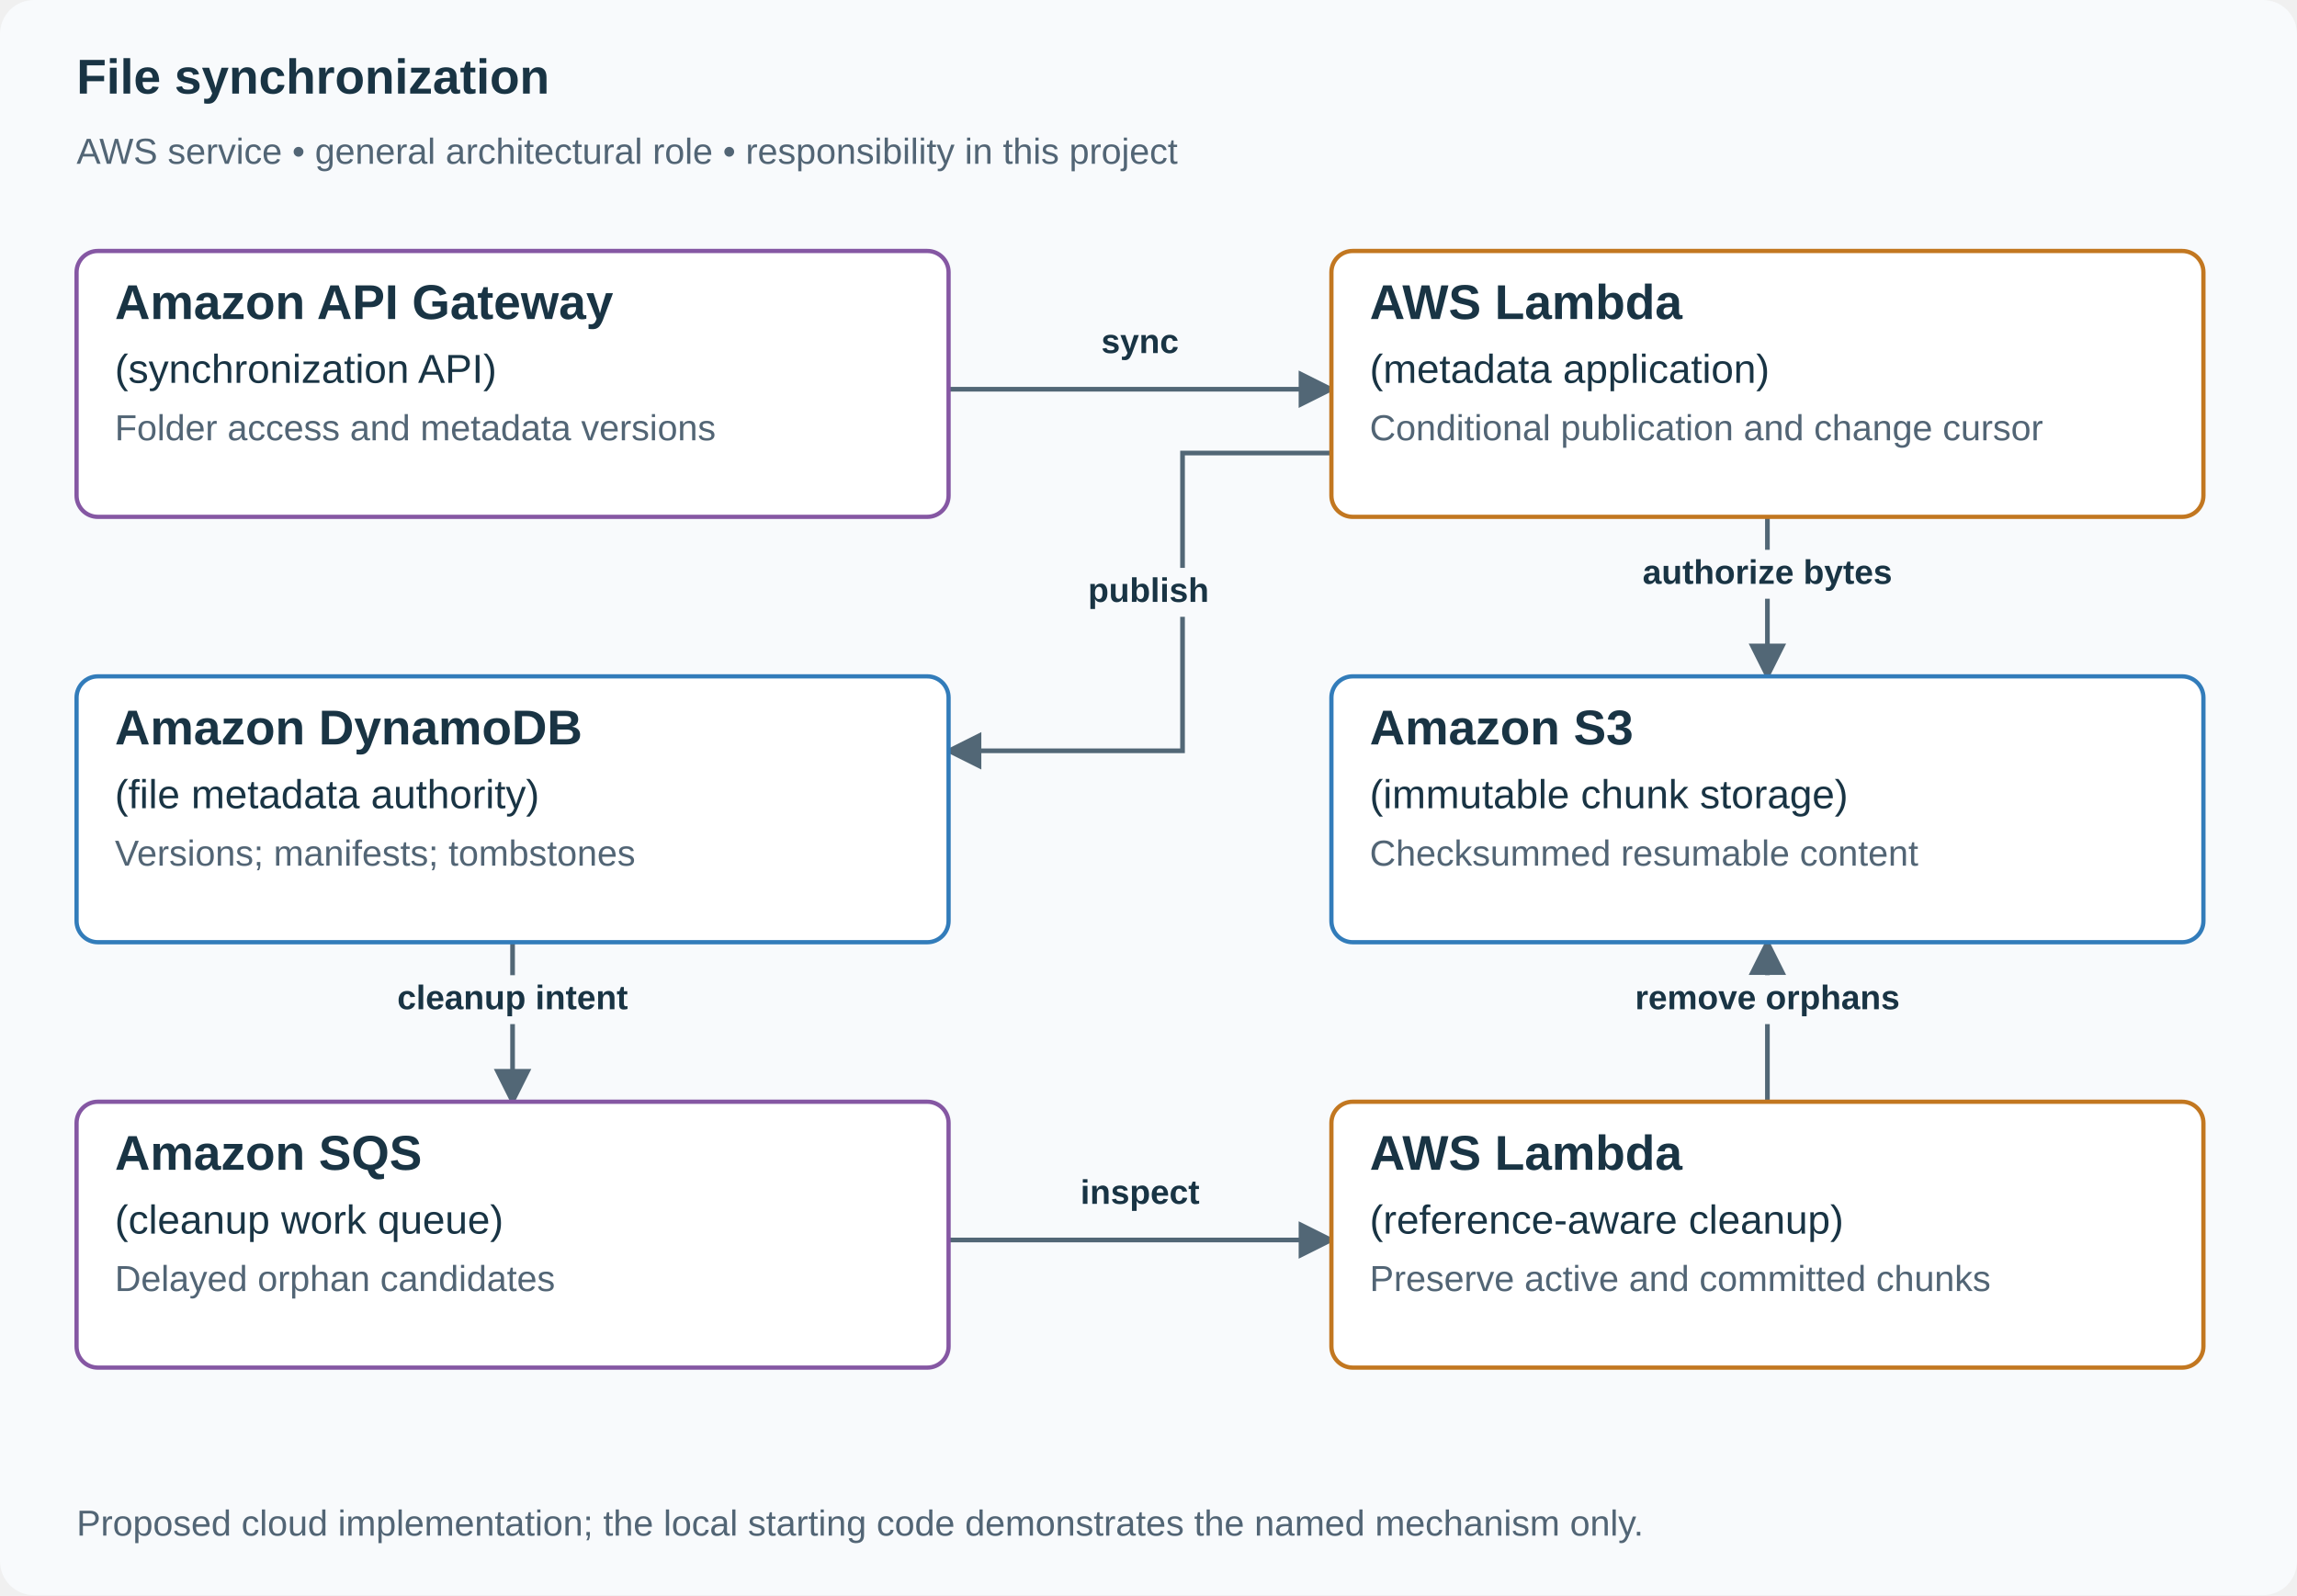
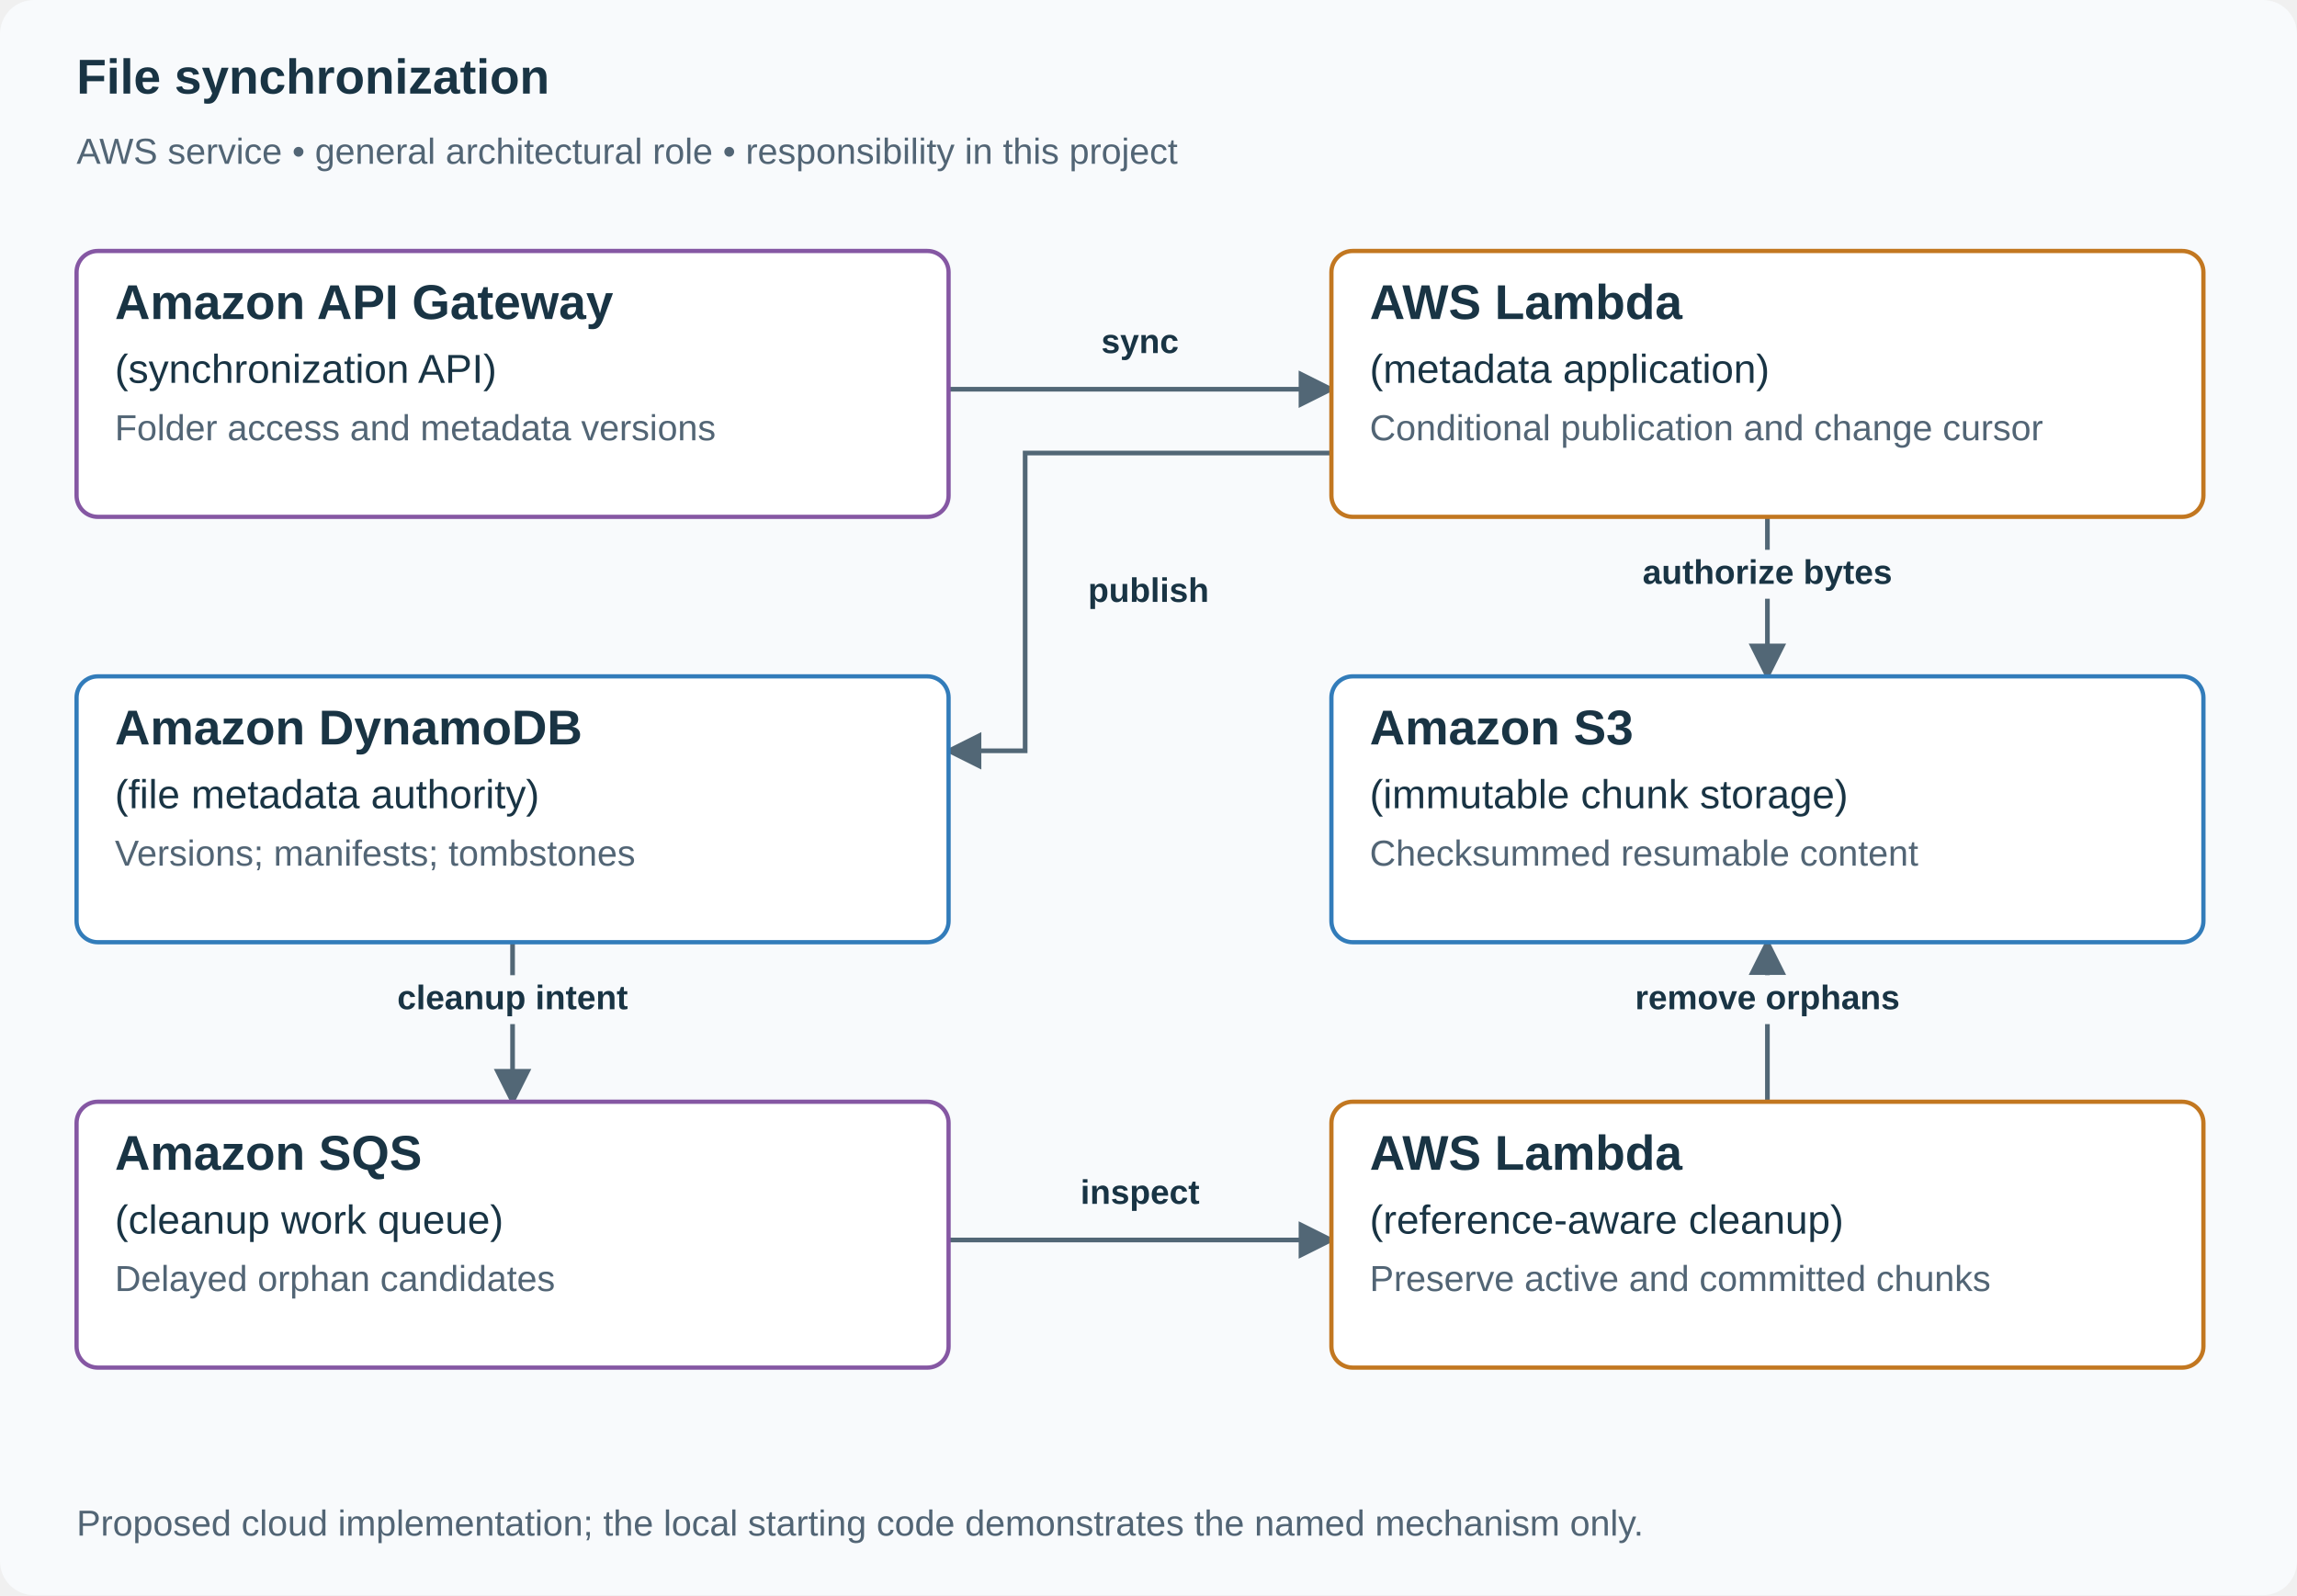
<svg xmlns="http://www.w3.org/2000/svg" width="1080" height="750" viewBox="0 0 1080 750" role="img" aria-labelledby="t d">
  <defs>
    <marker id="a" markerWidth="8" markerHeight="8" refX="7" refY="4" orient="auto">
      <path d="M0 0L8 4L0 8Z" fill="#526776" />
    </marker>
  </defs>
  <rect width="1080" height="750" rx="16" fill="#f8fafc" />
  <style>text{font-family:Arial,sans-serif;fill:#193444}.name{font-size:23px;font-weight:bold}.role{font-size:19px}.detail{font-size:17px;fill:#526575}.edge{font-size:16px;font-weight:bold}</style>
  <text x="36" y="44" class="name" style="font-size:23px">File synchronization</text>
  <text x="36" y="77" class="detail">AWS service • general architectural role • responsibility in this project</text>
  <path d="M446 183 L626 183" fill="none" stroke="#526776" stroke-width="2.2" marker-end="url(#a)" />
-   <rect x="511.2" y="150" width="49.6" height="23" fill="#f8fafc" />
-   <text x="536.0" y="166" class="edge" text-anchor="middle">sync</text>
-   <path d="M626 213 L556 213 L556 353 L446 353" fill="none" stroke="#526776" stroke-width="2.2" marker-end="url(#a)" />
-   <rect x="502.6" y="267.0" width="74.8" height="23" fill="#f8fafc" />
-   <text x="540" y="283.0" class="edge" text-anchor="middle">publish</text>
+   <g transform="translate(536.0 166) rotate(0)">
+     <rect x="-24.8" y="-16" width="49.6" height="23" fill="#f8fafc" />
+     <text x="0" y="0" class="edge" text-anchor="middle">sync</text>
+   </g>
+   <path d="M626 213 L482 213 L482 353 L446 353" fill="none" stroke="#526776" stroke-width="2.2" marker-end="url(#a)" />
+   <g transform="translate(540 283.0) rotate(0)">
+     <rect x="-37.4" y="-16" width="74.8" height="23" fill="#f8fafc" />
+     <text x="0" y="0" class="edge" text-anchor="middle">publish</text>
+   </g>
  <path d="M831 243 L831 318" fill="none" stroke="#526776" stroke-width="2.2" marker-end="url(#a)" />
-   <rect x="760.0" y="258.5" width="142.0" height="23" fill="#f8fafc" />
-   <text x="831" y="274.5" class="edge" text-anchor="middle">authorize bytes</text>
+   <g transform="translate(831 274.5) rotate(0)">
+     <rect x="-71.0" y="-16" width="142.0" height="23" fill="#f8fafc" />
+     <text x="0" y="0" class="edge" text-anchor="middle">authorize bytes</text>
+   </g>
  <path d="M241 443 L241 518" fill="none" stroke="#526776" stroke-width="2.2" marker-end="url(#a)" />
-   <rect x="174.2" y="458.5" width="133.6" height="23" fill="#f8fafc" />
-   <text x="241" y="474.5" class="edge" text-anchor="middle">cleanup intent</text>
+   <g transform="translate(241 474.5) rotate(0)">
+     <rect x="-66.8" y="-16" width="133.6" height="23" fill="#f8fafc" />
+     <text x="0" y="0" class="edge" text-anchor="middle">cleanup intent</text>
+   </g>
  <path d="M446 583 L626 583" fill="none" stroke="#526776" stroke-width="2.2" marker-end="url(#a)" />
-   <rect x="498.6" y="550" width="74.8" height="23" fill="#f8fafc" />
-   <text x="536.0" y="566" class="edge" text-anchor="middle">inspect</text>
+   <g transform="translate(536.0 566) rotate(0)">
+     <rect x="-37.4" y="-16" width="74.8" height="23" fill="#f8fafc" />
+     <text x="0" y="0" class="edge" text-anchor="middle">inspect</text>
+   </g>
  <path d="M831 518 L831 443" fill="none" stroke="#526776" stroke-width="2.2" marker-end="url(#a)" />
-   <rect x="764.2" y="458.5" width="133.6" height="23" fill="#f8fafc" />
-   <text x="831" y="474.5" class="edge" text-anchor="middle">remove orphans</text>
+   <g transform="translate(831 474.5) rotate(0)">
+     <rect x="-66.8" y="-16" width="133.6" height="23" fill="#f8fafc" />
+     <text x="0" y="0" class="edge" text-anchor="middle">remove orphans</text>
+   </g>
  <rect x="36" y="118" width="410" height="125" rx="10" fill="white" stroke="#8557a3" stroke-width="2" />
  <text x="54" y="150" class="name" style="font-size:23px">Amazon API Gateway</text>
-   <text x="54" y="180" class="role">(synchronization API)</text>
-   <text x="54" y="207" class="detail">Folder access and metadata versions</text>
+   <text x="54" y="180" class="role" style="font-size:19px">(synchronization API)</text>
+   <text x="54" y="207" class="detail" style="font-size:17px">Folder access and metadata versions</text>
  <rect x="626" y="118" width="410" height="125" rx="10" fill="white" stroke="#c27720" stroke-width="2" />
  <text x="644" y="150" class="name" style="font-size:23px">AWS Lambda</text>
-   <text x="644" y="180" class="role">(metadata application)</text>
-   <text x="644" y="207" class="detail">Conditional publication and change cursor</text>
+   <text x="644" y="180" class="role" style="font-size:19px">(metadata application)</text>
+   <text x="644" y="207" class="detail" style="font-size:17px">Conditional publication and change cursor</text>
  <rect x="36" y="318" width="410" height="125" rx="10" fill="white" stroke="#327cba" stroke-width="2" />
  <text x="54" y="350" class="name" style="font-size:23px">Amazon DynamoDB</text>
-   <text x="54" y="380" class="role">(file metadata authority)</text>
-   <text x="54" y="407" class="detail">Versions; manifests; tombstones</text>
+   <text x="54" y="380" class="role" style="font-size:19px">(file metadata authority)</text>
+   <text x="54" y="407" class="detail" style="font-size:17px">Versions; manifests; tombstones</text>
  <rect x="626" y="318" width="410" height="125" rx="10" fill="white" stroke="#327cba" stroke-width="2" />
  <text x="644" y="350" class="name" style="font-size:23px">Amazon S3</text>
-   <text x="644" y="380" class="role">(immutable chunk storage)</text>
-   <text x="644" y="407" class="detail">Checksummed resumable content</text>
+   <text x="644" y="380" class="role" style="font-size:19px">(immutable chunk storage)</text>
+   <text x="644" y="407" class="detail" style="font-size:17px">Checksummed resumable content</text>
  <rect x="36" y="518" width="410" height="125" rx="10" fill="white" stroke="#8557a3" stroke-width="2" />
  <text x="54" y="550" class="name" style="font-size:23px">Amazon SQS</text>
-   <text x="54" y="580" class="role">(cleanup work queue)</text>
-   <text x="54" y="607" class="detail">Delayed orphan candidates</text>
+   <text x="54" y="580" class="role" style="font-size:19px">(cleanup work queue)</text>
+   <text x="54" y="607" class="detail" style="font-size:17px">Delayed orphan candidates</text>
  <rect x="626" y="518" width="410" height="125" rx="10" fill="white" stroke="#c27720" stroke-width="2" />
  <text x="644" y="550" class="name" style="font-size:23px">AWS Lambda</text>
-   <text x="644" y="580" class="role">(reference-aware cleanup)</text>
-   <text x="644" y="607" class="detail">Preserve active and committed chunks</text>
+   <text x="644" y="580" class="role" style="font-size:19px">(reference-aware cleanup)</text>
+   <text x="644" y="607" class="detail" style="font-size:17px">Preserve active and committed chunks</text>
  <text x="36" y="722" class="detail">Proposed cloud implementation; the local starting code demonstrates the named mechanism only.</text>
</svg>
